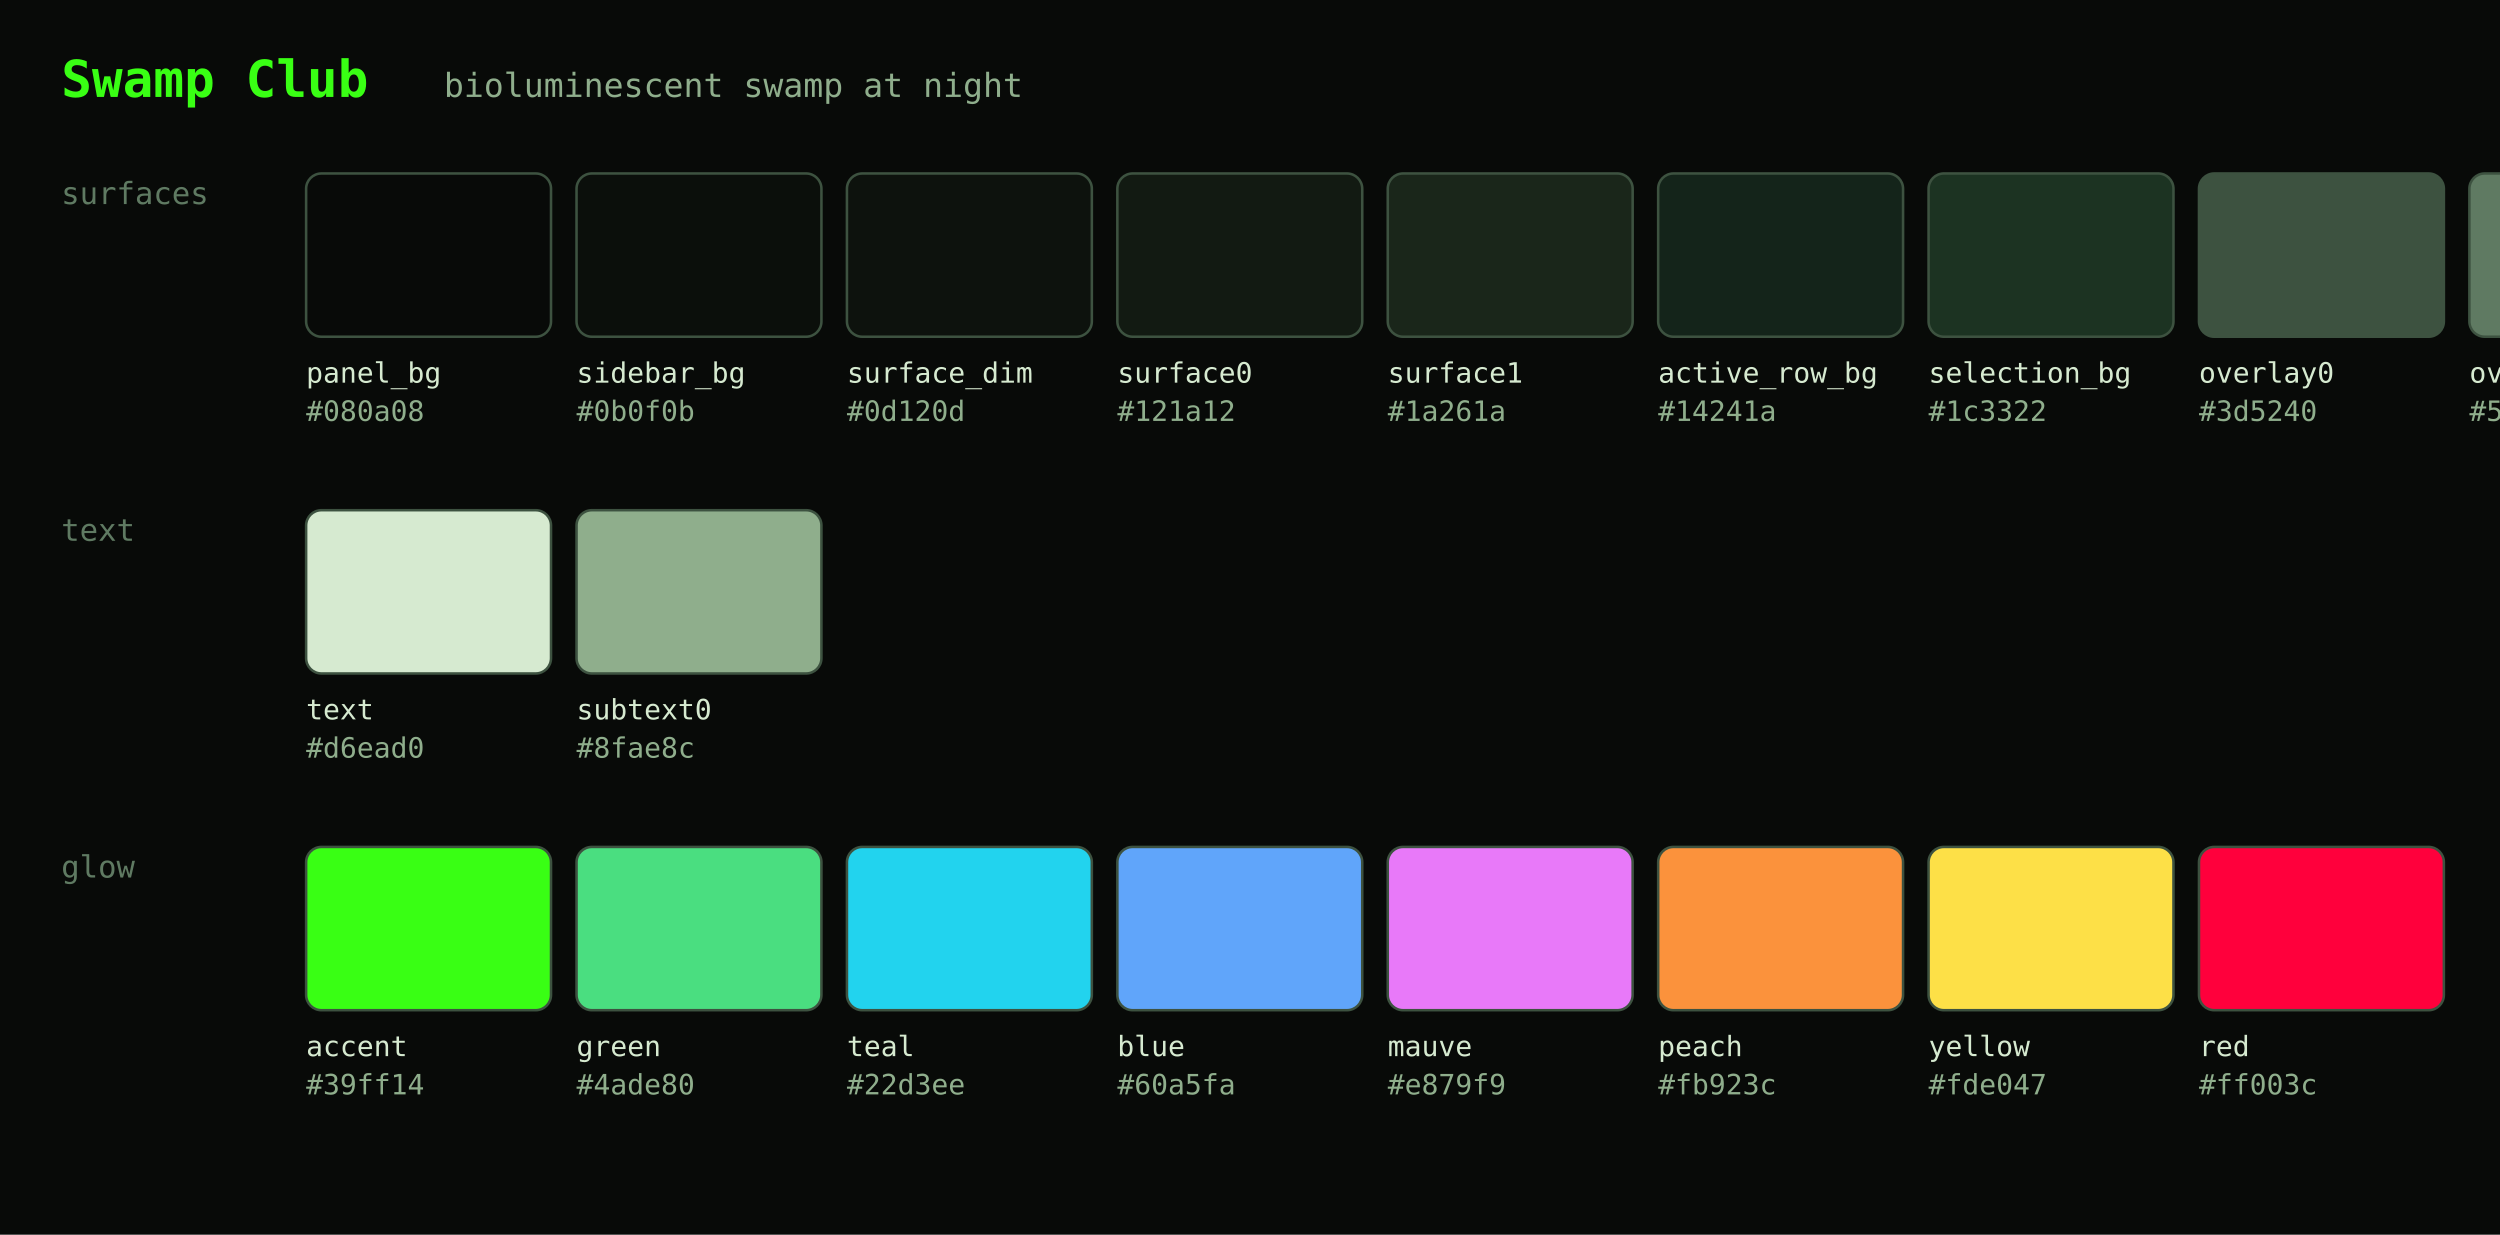
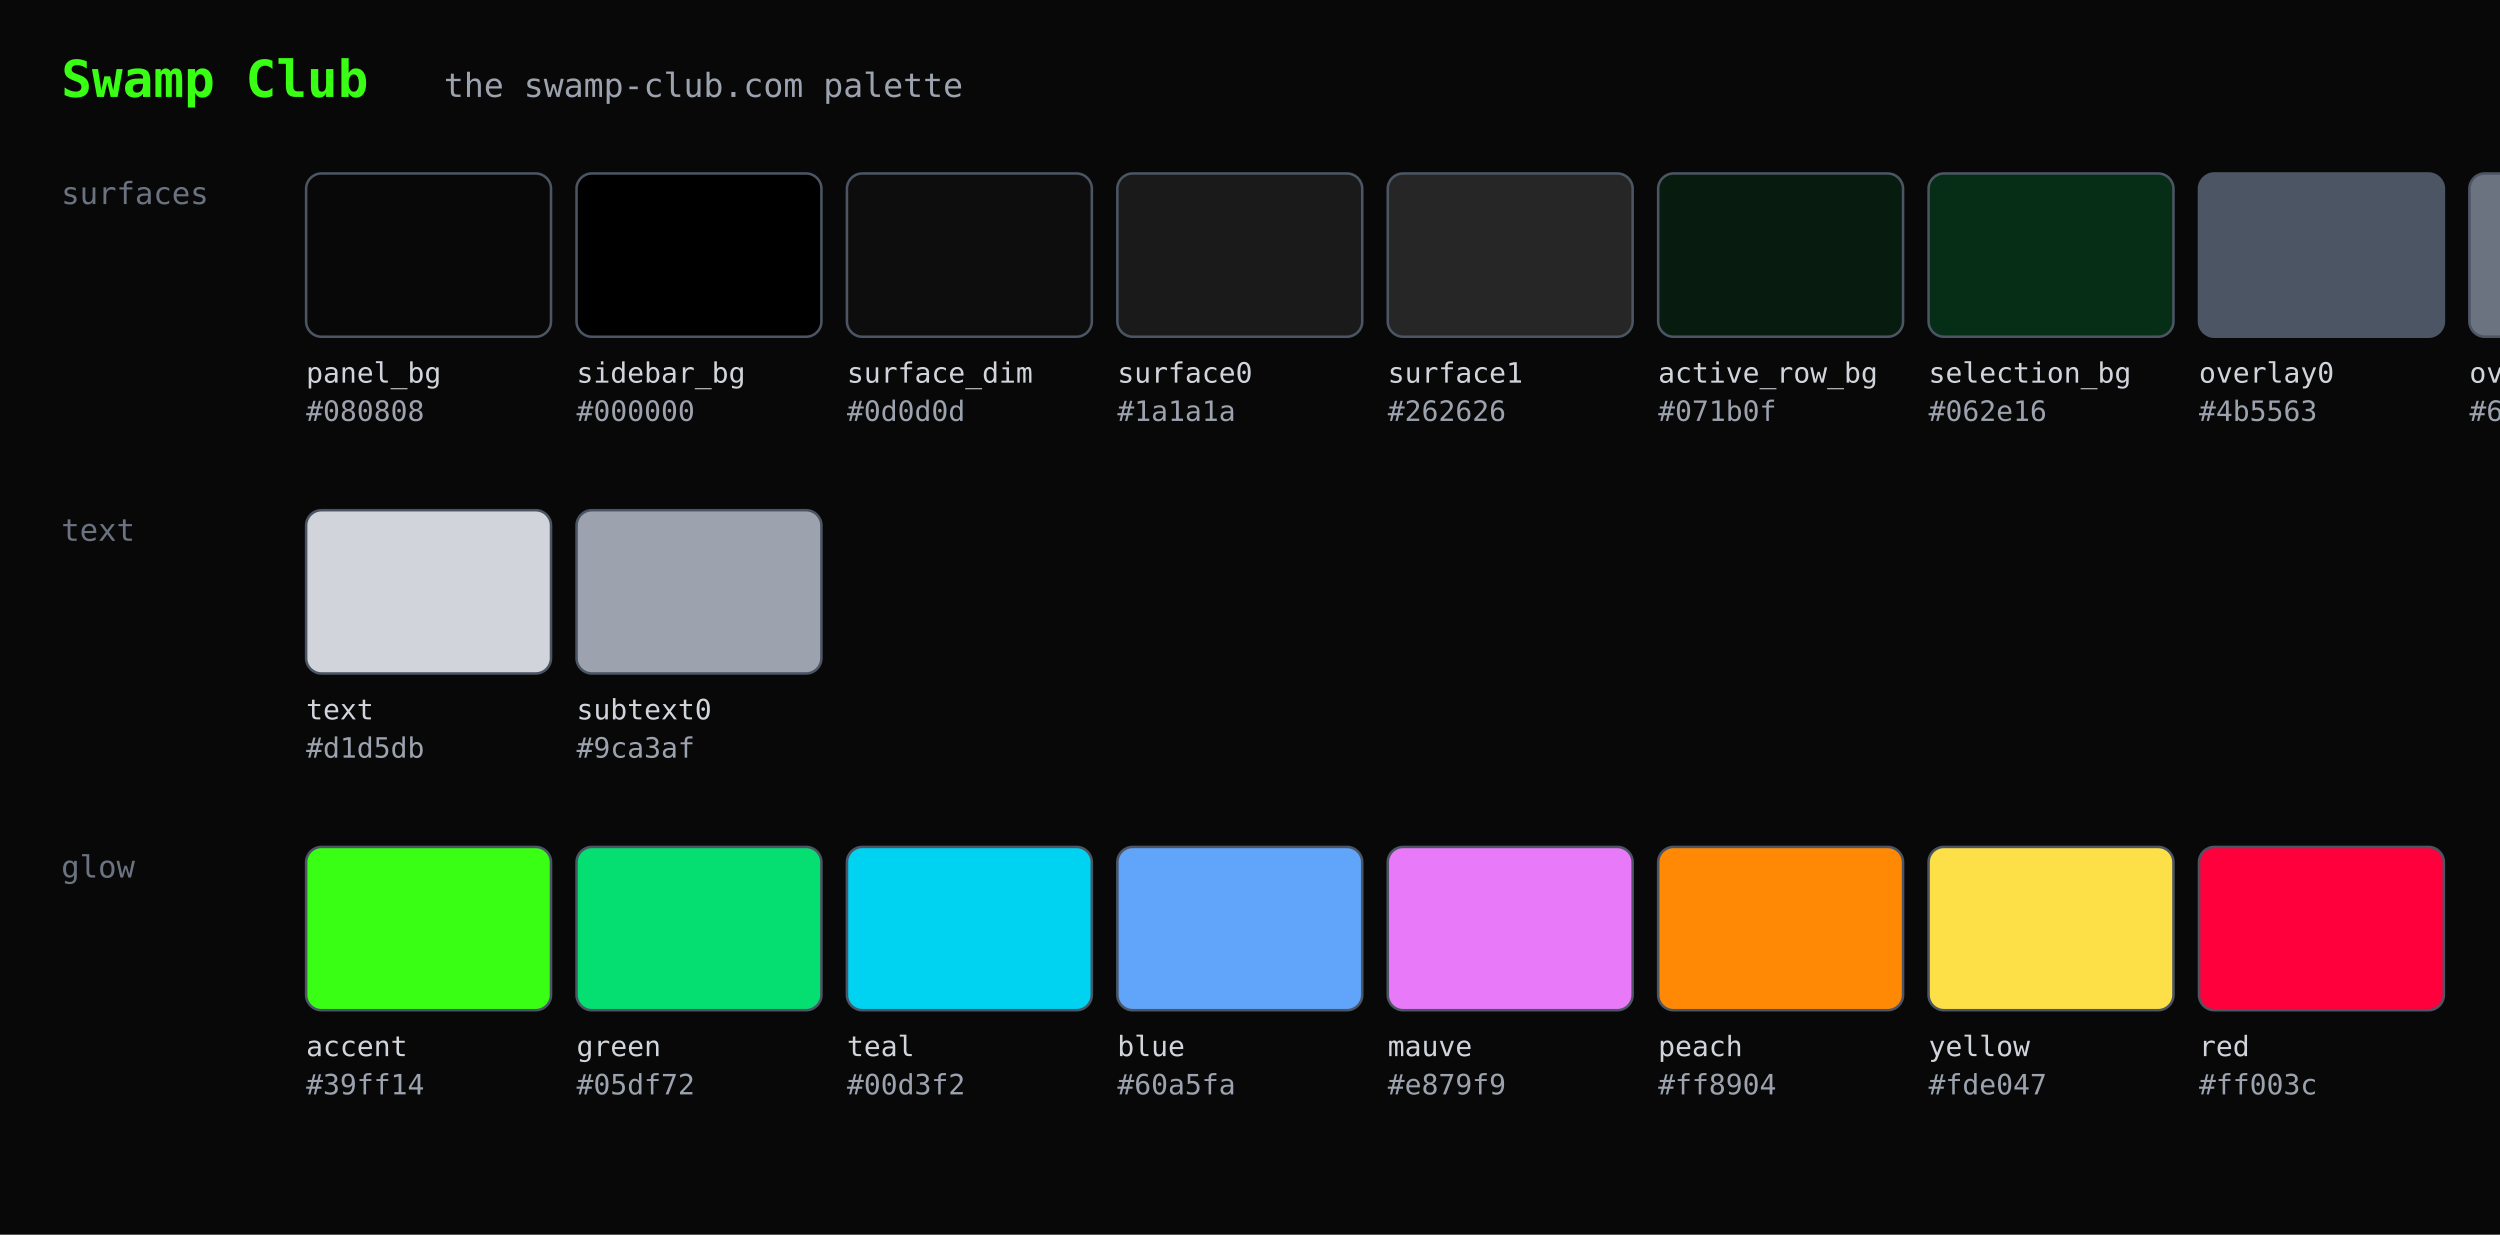
<svg xmlns="http://www.w3.org/2000/svg" width="980" height="484" viewBox="0 0 980 484" font-family="ui-monospace,Menlo,monospace">
-   <rect width="980" height="484" fill="#080a08" />
+   <rect width="980" height="484" fill="#080808" />
  <text x="24" y="38" fill="#39ff14" font-size="20" font-weight="700">Swamp Club</text>
-   <text x="174" y="38" fill="#8fae8c" font-size="13">bioluminescent swamp at night</text>
-   <text x="24" y="80" fill="#5f7a62" font-size="12">surfaces</text>
-   <rect x="120" y="68" width="96" height="64" rx="6" fill="#080a08" stroke="#3d5240" stroke-width="1" />
-   <text x="120" y="150" fill="#d6ead0" font-size="11">panel_bg</text>
-   <text x="120" y="165" fill="#8fae8c" font-size="11">#080a08</text>
-   <rect x="226" y="68" width="96" height="64" rx="6" fill="#0b0f0b" stroke="#3d5240" stroke-width="1" />
-   <text x="226" y="150" fill="#d6ead0" font-size="11">sidebar_bg</text>
-   <text x="226" y="165" fill="#8fae8c" font-size="11">#0b0f0b</text>
-   <rect x="332" y="68" width="96" height="64" rx="6" fill="#0d120d" stroke="#3d5240" stroke-width="1" />
-   <text x="332" y="150" fill="#d6ead0" font-size="11">surface_dim</text>
-   <text x="332" y="165" fill="#8fae8c" font-size="11">#0d120d</text>
-   <rect x="438" y="68" width="96" height="64" rx="6" fill="#121a12" stroke="#3d5240" stroke-width="1" />
-   <text x="438" y="150" fill="#d6ead0" font-size="11">surface0</text>
-   <text x="438" y="165" fill="#8fae8c" font-size="11">#121a12</text>
-   <rect x="544" y="68" width="96" height="64" rx="6" fill="#1a261a" stroke="#3d5240" stroke-width="1" />
-   <text x="544" y="150" fill="#d6ead0" font-size="11">surface1</text>
-   <text x="544" y="165" fill="#8fae8c" font-size="11">#1a261a</text>
-   <rect x="650" y="68" width="96" height="64" rx="6" fill="#14241a" stroke="#3d5240" stroke-width="1" />
-   <text x="650" y="150" fill="#d6ead0" font-size="11">active_row_bg</text>
-   <text x="650" y="165" fill="#8fae8c" font-size="11">#14241a</text>
-   <rect x="756" y="68" width="96" height="64" rx="6" fill="#1c3322" stroke="#3d5240" stroke-width="1" />
-   <text x="756" y="150" fill="#d6ead0" font-size="11">selection_bg</text>
-   <text x="756" y="165" fill="#8fae8c" font-size="11">#1c3322</text>
-   <rect x="862" y="68" width="96" height="64" rx="6" fill="#3d5240" stroke="#3d5240" stroke-width="1" />
-   <text x="862" y="150" fill="#d6ead0" font-size="11">overlay0</text>
-   <text x="862" y="165" fill="#8fae8c" font-size="11">#3d5240</text>
-   <rect x="968" y="68" width="96" height="64" rx="6" fill="#5f7a62" stroke="#3d5240" stroke-width="1" />
-   <text x="968" y="150" fill="#d6ead0" font-size="11">overlay1</text>
-   <text x="968" y="165" fill="#8fae8c" font-size="11">#5f7a62</text>
-   <text x="24" y="212" fill="#5f7a62" font-size="12">text</text>
-   <rect x="120" y="200" width="96" height="64" rx="6" fill="#d6ead0" stroke="#3d5240" stroke-width="1" />
-   <text x="120" y="282" fill="#d6ead0" font-size="11">text</text>
-   <text x="120" y="297" fill="#8fae8c" font-size="11">#d6ead0</text>
-   <rect x="226" y="200" width="96" height="64" rx="6" fill="#8fae8c" stroke="#3d5240" stroke-width="1" />
-   <text x="226" y="282" fill="#d6ead0" font-size="11">subtext0</text>
-   <text x="226" y="297" fill="#8fae8c" font-size="11">#8fae8c</text>
-   <text x="24" y="344" fill="#5f7a62" font-size="12">glow</text>
-   <rect x="120" y="332" width="96" height="64" rx="6" fill="#39ff14" stroke="#3d5240" stroke-width="1" />
-   <text x="120" y="414" fill="#d6ead0" font-size="11">accent</text>
-   <text x="120" y="429" fill="#8fae8c" font-size="11">#39ff14</text>
-   <rect x="226" y="332" width="96" height="64" rx="6" fill="#4ade80" stroke="#3d5240" stroke-width="1" />
-   <text x="226" y="414" fill="#d6ead0" font-size="11">green</text>
-   <text x="226" y="429" fill="#8fae8c" font-size="11">#4ade80</text>
-   <rect x="332" y="332" width="96" height="64" rx="6" fill="#22d3ee" stroke="#3d5240" stroke-width="1" />
-   <text x="332" y="414" fill="#d6ead0" font-size="11">teal</text>
-   <text x="332" y="429" fill="#8fae8c" font-size="11">#22d3ee</text>
-   <rect x="438" y="332" width="96" height="64" rx="6" fill="#60a5fa" stroke="#3d5240" stroke-width="1" />
-   <text x="438" y="414" fill="#d6ead0" font-size="11">blue</text>
-   <text x="438" y="429" fill="#8fae8c" font-size="11">#60a5fa</text>
-   <rect x="544" y="332" width="96" height="64" rx="6" fill="#e879f9" stroke="#3d5240" stroke-width="1" />
-   <text x="544" y="414" fill="#d6ead0" font-size="11">mauve</text>
-   <text x="544" y="429" fill="#8fae8c" font-size="11">#e879f9</text>
-   <rect x="650" y="332" width="96" height="64" rx="6" fill="#fb923c" stroke="#3d5240" stroke-width="1" />
-   <text x="650" y="414" fill="#d6ead0" font-size="11">peach</text>
-   <text x="650" y="429" fill="#8fae8c" font-size="11">#fb923c</text>
-   <rect x="756" y="332" width="96" height="64" rx="6" fill="#fde047" stroke="#3d5240" stroke-width="1" />
-   <text x="756" y="414" fill="#d6ead0" font-size="11">yellow</text>
-   <text x="756" y="429" fill="#8fae8c" font-size="11">#fde047</text>
-   <rect x="862" y="332" width="96" height="64" rx="6" fill="#ff003c" stroke="#3d5240" stroke-width="1" />
-   <text x="862" y="414" fill="#d6ead0" font-size="11">red</text>
-   <text x="862" y="429" fill="#8fae8c" font-size="11">#ff003c</text>
+   <text x="174" y="38" fill="#9ca3af" font-size="13">the swamp-club.com palette</text>
+   <text x="24" y="80" fill="#6b7280" font-size="12">surfaces</text>
+   <rect x="120" y="68" width="96" height="64" rx="6" fill="#080808" stroke="#4b5563" stroke-width="1" />
+   <text x="120" y="150" fill="#d1d5db" font-size="11">panel_bg</text>
+   <text x="120" y="165" fill="#9ca3af" font-size="11">#080808</text>
+   <rect x="226" y="68" width="96" height="64" rx="6" fill="#000000" stroke="#4b5563" stroke-width="1" />
+   <text x="226" y="150" fill="#d1d5db" font-size="11">sidebar_bg</text>
+   <text x="226" y="165" fill="#9ca3af" font-size="11">#000000</text>
+   <rect x="332" y="68" width="96" height="64" rx="6" fill="#0d0d0d" stroke="#4b5563" stroke-width="1" />
+   <text x="332" y="150" fill="#d1d5db" font-size="11">surface_dim</text>
+   <text x="332" y="165" fill="#9ca3af" font-size="11">#0d0d0d</text>
+   <rect x="438" y="68" width="96" height="64" rx="6" fill="#1a1a1a" stroke="#4b5563" stroke-width="1" />
+   <text x="438" y="150" fill="#d1d5db" font-size="11">surface0</text>
+   <text x="438" y="165" fill="#9ca3af" font-size="11">#1a1a1a</text>
+   <rect x="544" y="68" width="96" height="64" rx="6" fill="#262626" stroke="#4b5563" stroke-width="1" />
+   <text x="544" y="150" fill="#d1d5db" font-size="11">surface1</text>
+   <text x="544" y="165" fill="#9ca3af" font-size="11">#262626</text>
+   <rect x="650" y="68" width="96" height="64" rx="6" fill="#071b0f" stroke="#4b5563" stroke-width="1" />
+   <text x="650" y="150" fill="#d1d5db" font-size="11">active_row_bg</text>
+   <text x="650" y="165" fill="#9ca3af" font-size="11">#071b0f</text>
+   <rect x="756" y="68" width="96" height="64" rx="6" fill="#062e16" stroke="#4b5563" stroke-width="1" />
+   <text x="756" y="150" fill="#d1d5db" font-size="11">selection_bg</text>
+   <text x="756" y="165" fill="#9ca3af" font-size="11">#062e16</text>
+   <rect x="862" y="68" width="96" height="64" rx="6" fill="#4b5563" stroke="#4b5563" stroke-width="1" />
+   <text x="862" y="150" fill="#d1d5db" font-size="11">overlay0</text>
+   <text x="862" y="165" fill="#9ca3af" font-size="11">#4b5563</text>
+   <rect x="968" y="68" width="96" height="64" rx="6" fill="#6b7280" stroke="#4b5563" stroke-width="1" />
+   <text x="968" y="150" fill="#d1d5db" font-size="11">overlay1</text>
+   <text x="968" y="165" fill="#9ca3af" font-size="11">#6b7280</text>
+   <text x="24" y="212" fill="#6b7280" font-size="12">text</text>
+   <rect x="120" y="200" width="96" height="64" rx="6" fill="#d1d5db" stroke="#4b5563" stroke-width="1" />
+   <text x="120" y="282" fill="#d1d5db" font-size="11">text</text>
+   <text x="120" y="297" fill="#9ca3af" font-size="11">#d1d5db</text>
+   <rect x="226" y="200" width="96" height="64" rx="6" fill="#9ca3af" stroke="#4b5563" stroke-width="1" />
+   <text x="226" y="282" fill="#d1d5db" font-size="11">subtext0</text>
+   <text x="226" y="297" fill="#9ca3af" font-size="11">#9ca3af</text>
+   <text x="24" y="344" fill="#6b7280" font-size="12">glow</text>
+   <rect x="120" y="332" width="96" height="64" rx="6" fill="#39ff14" stroke="#4b5563" stroke-width="1" />
+   <text x="120" y="414" fill="#d1d5db" font-size="11">accent</text>
+   <text x="120" y="429" fill="#9ca3af" font-size="11">#39ff14</text>
+   <rect x="226" y="332" width="96" height="64" rx="6" fill="#05df72" stroke="#4b5563" stroke-width="1" />
+   <text x="226" y="414" fill="#d1d5db" font-size="11">green</text>
+   <text x="226" y="429" fill="#9ca3af" font-size="11">#05df72</text>
+   <rect x="332" y="332" width="96" height="64" rx="6" fill="#00d3f2" stroke="#4b5563" stroke-width="1" />
+   <text x="332" y="414" fill="#d1d5db" font-size="11">teal</text>
+   <text x="332" y="429" fill="#9ca3af" font-size="11">#00d3f2</text>
+   <rect x="438" y="332" width="96" height="64" rx="6" fill="#60a5fa" stroke="#4b5563" stroke-width="1" />
+   <text x="438" y="414" fill="#d1d5db" font-size="11">blue</text>
+   <text x="438" y="429" fill="#9ca3af" font-size="11">#60a5fa</text>
+   <rect x="544" y="332" width="96" height="64" rx="6" fill="#e879f9" stroke="#4b5563" stroke-width="1" />
+   <text x="544" y="414" fill="#d1d5db" font-size="11">mauve</text>
+   <text x="544" y="429" fill="#9ca3af" font-size="11">#e879f9</text>
+   <rect x="650" y="332" width="96" height="64" rx="6" fill="#ff8904" stroke="#4b5563" stroke-width="1" />
+   <text x="650" y="414" fill="#d1d5db" font-size="11">peach</text>
+   <text x="650" y="429" fill="#9ca3af" font-size="11">#ff8904</text>
+   <rect x="756" y="332" width="96" height="64" rx="6" fill="#fde047" stroke="#4b5563" stroke-width="1" />
+   <text x="756" y="414" fill="#d1d5db" font-size="11">yellow</text>
+   <text x="756" y="429" fill="#9ca3af" font-size="11">#fde047</text>
+   <rect x="862" y="332" width="96" height="64" rx="6" fill="#ff003c" stroke="#4b5563" stroke-width="1" />
+   <text x="862" y="414" fill="#d1d5db" font-size="11">red</text>
+   <text x="862" y="429" fill="#9ca3af" font-size="11">#ff003c</text>
</svg>
